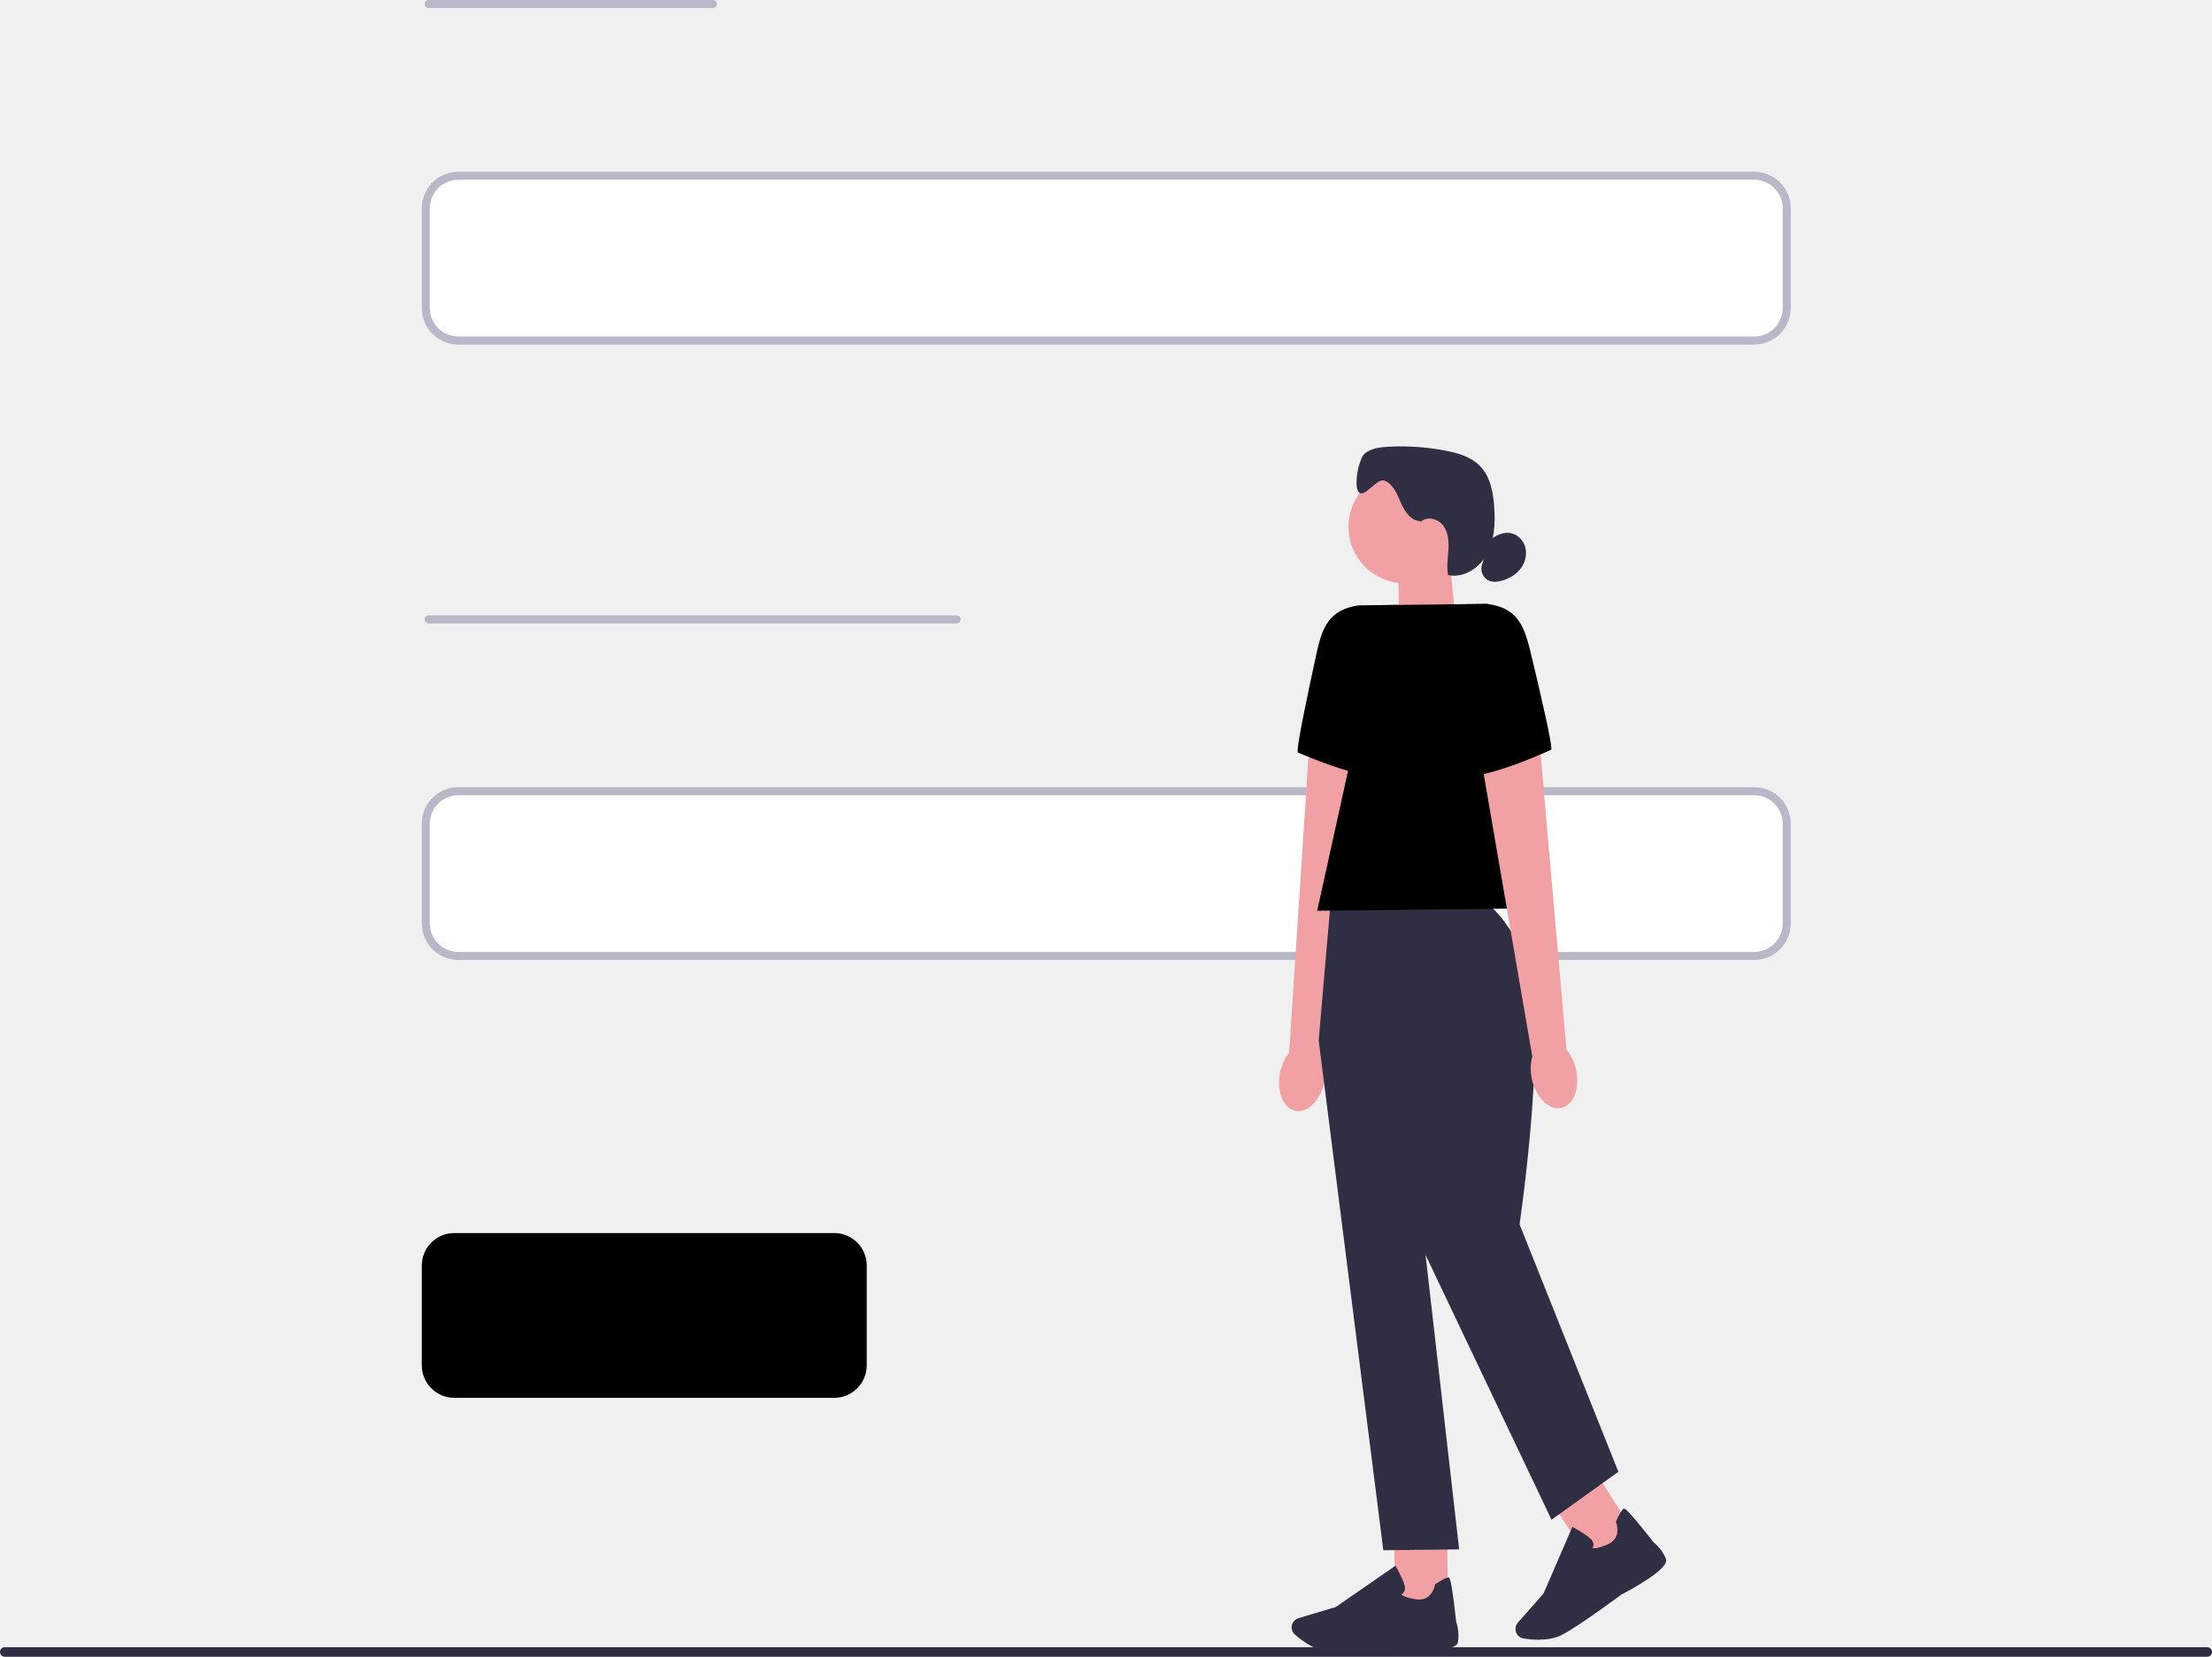
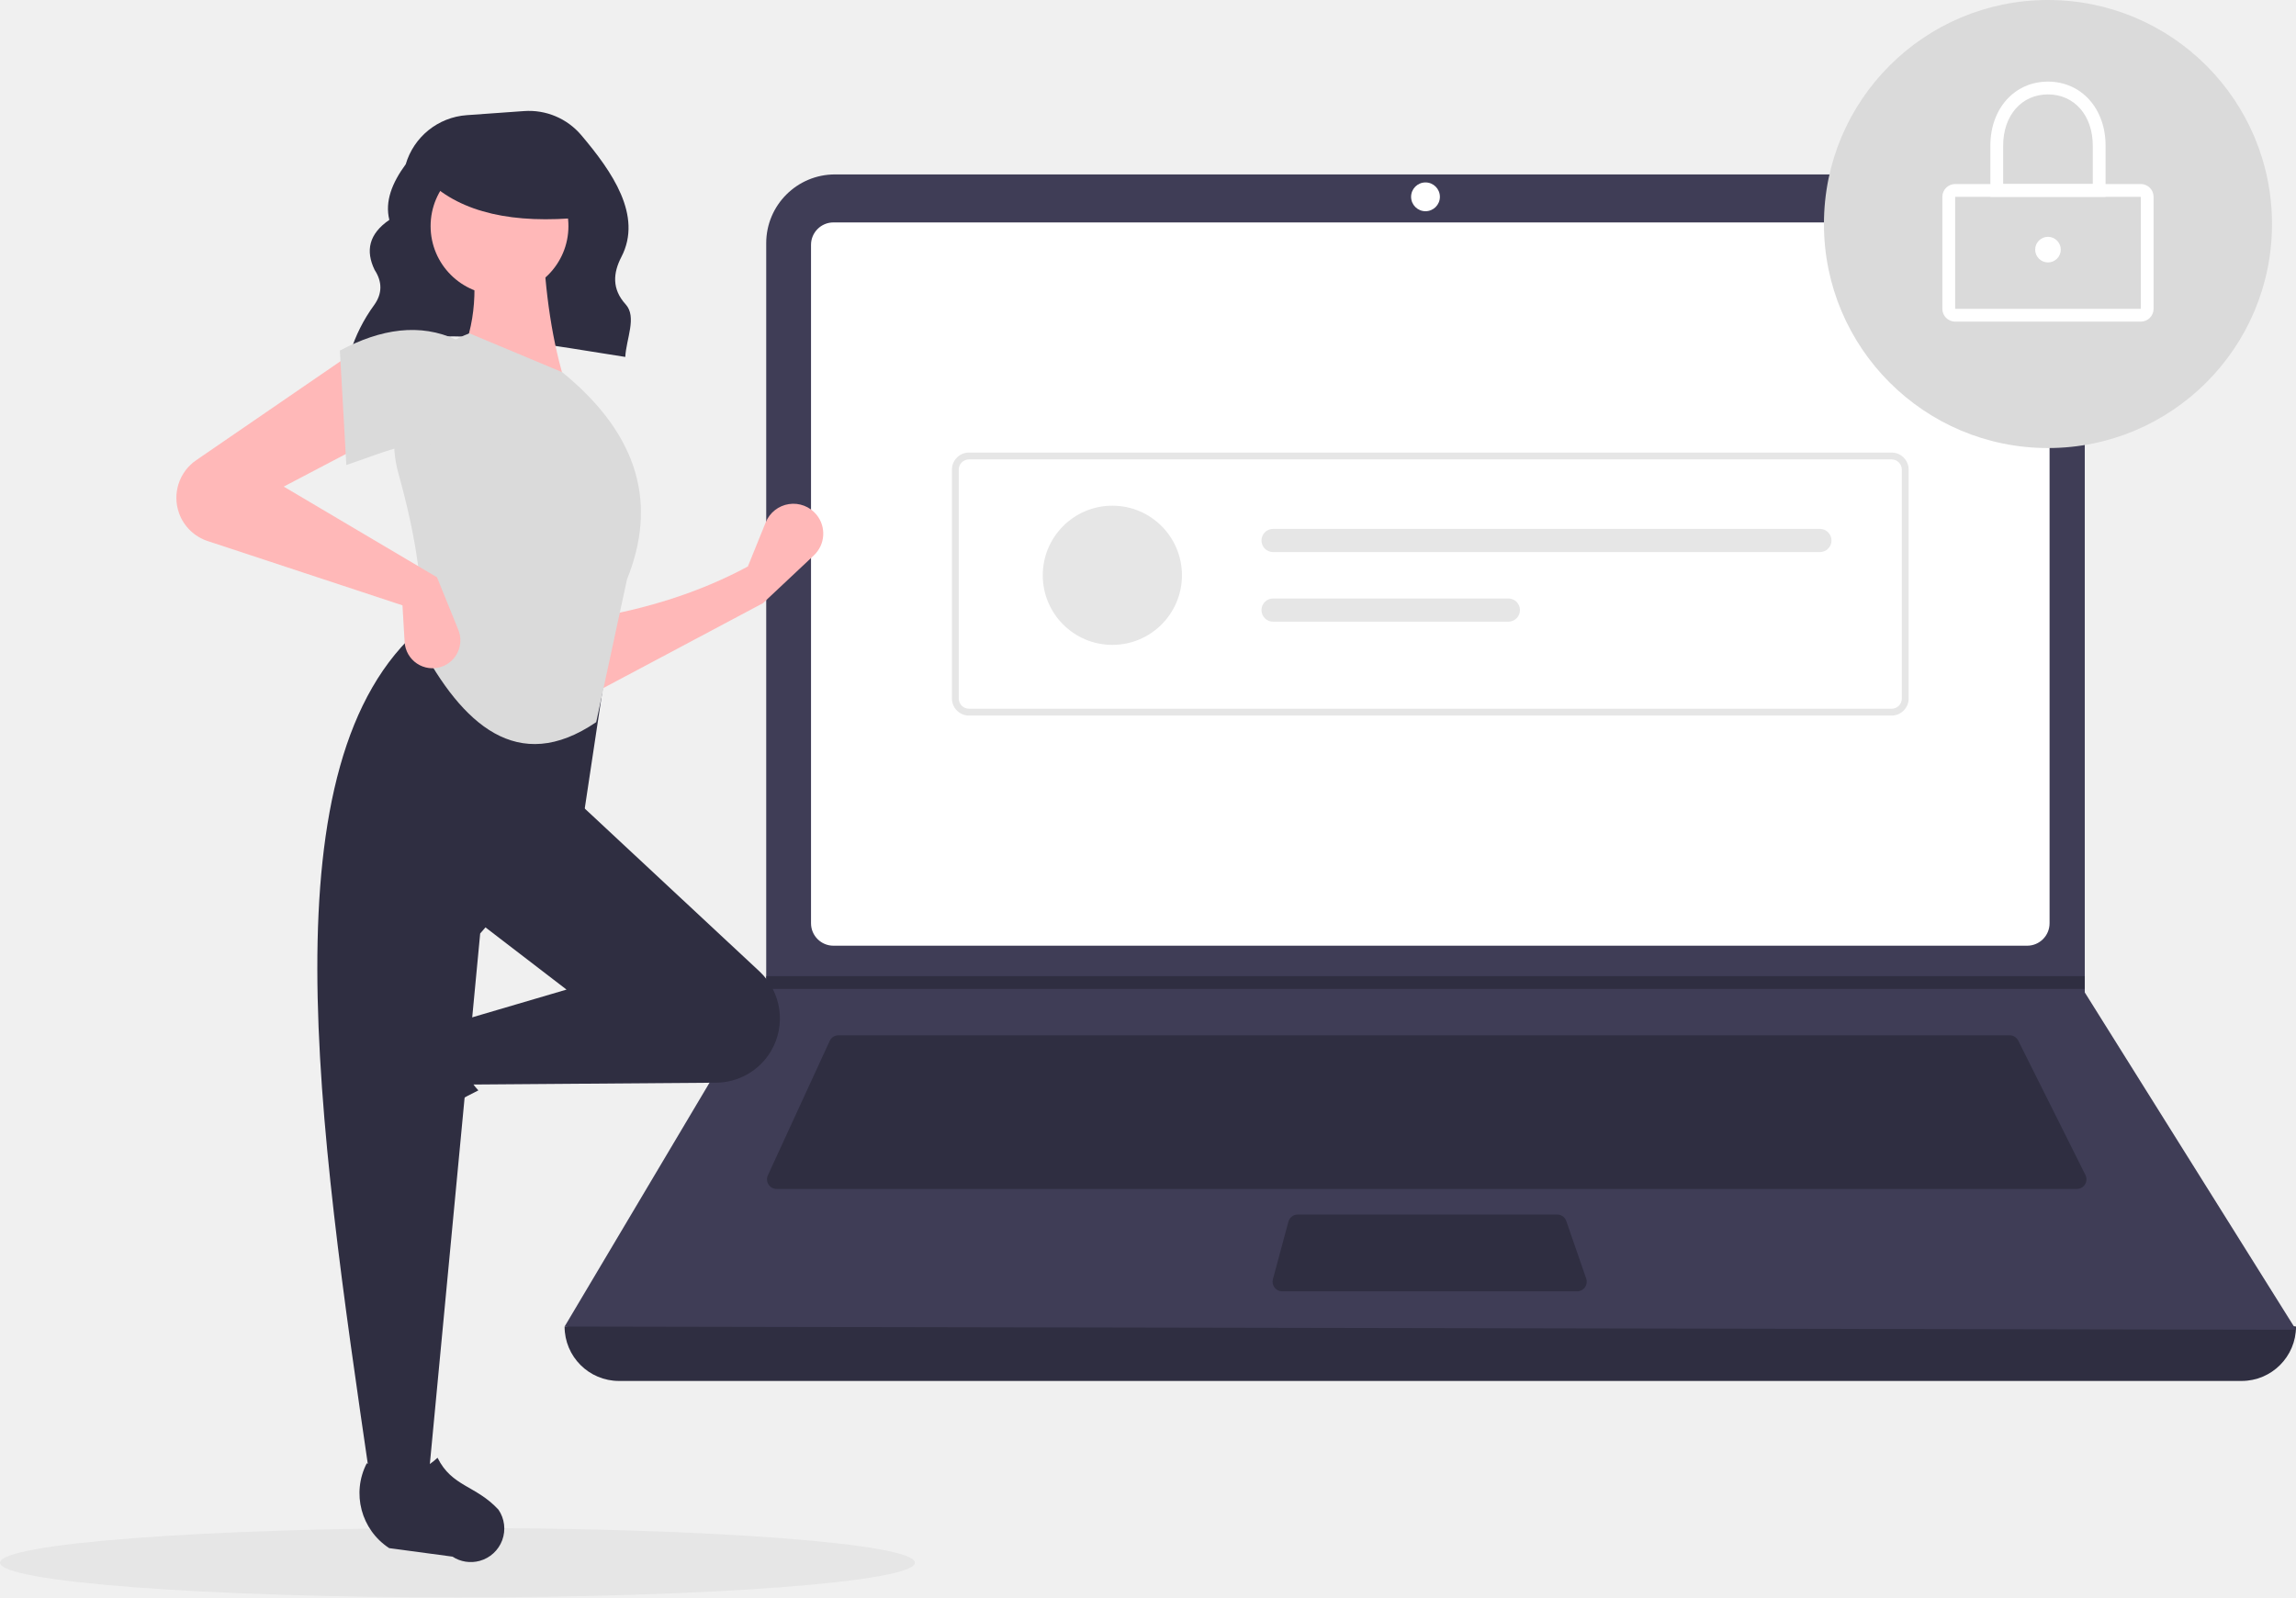
- <svg xmlns="http://www.w3.org/2000/svg" width="550.6" height="412.445" viewBox="0 0 550.6 412.445" role="img" artist="Katerina Limpitsouni" source="https://undraw.co/">
-   <path d="m550.6,411.255c0,.66-.53,1.19-1.19,1.19H1.19c-.66,0-1.19-.53-1.19-1.19s.53-1.19,1.19-1.19h548.22c.66,0,1.19.53,1.19,1.19Z" fill="#2e2e43" stroke-width="0" />
-   <path d="m436.659,84.784H114.076c-4.459,0-8.086-3.627-8.086-8.086v-24.853c0-4.459,3.627-8.086,8.086-8.086h322.583c4.459,0,8.086,3.627,8.086,8.086v24.853c0,4.459-3.627,8.086-8.086,8.086Z" fill="#fff" stroke="#bab7c9" stroke-linecap="round" stroke-linejoin="round" stroke-width="2" />
-   <path d="m436.659,237.99H114.076c-4.459,0-8.086-3.627-8.086-8.086v-24.853c0-4.459,3.627-8.086,8.086-8.086h322.583c4.459,0,8.086,3.627,8.086,8.086v24.853c0,4.459-3.627,8.086-8.086,8.086Z" fill="#fff" stroke="#bab7c9" stroke-linecap="round" stroke-linejoin="round" stroke-width="2" />
-   <path d="m207.659,347.99h-94.583c-4.459,0-8.086-3.627-8.086-8.086v-24.853c0-4.459,3.627-8.086,8.086-8.086h94.583c4.459,0,8.086,3.627,8.086,8.086v24.853c0,4.459-3.627,8.086-8.086,8.086Z" fill="#000000" stroke-width="0" />
-   <line x1="106.698" y1="1" x2="177.448" y2="1" fill="none" stroke="#bab7c9" stroke-linecap="round" stroke-linejoin="round" stroke-width="2" />
-   <line x1="106.698" y1="154.206" x2="238.123" y2="154.206" fill="none" stroke="#bab7c9" stroke-linecap="round" stroke-linejoin="round" stroke-width="2" />
-   <rect x="390.511" y="369.323" width="13.204" height="18.73" transform="translate(-141.4433 273.5202) rotate(-32.59)" fill="#f1a1a4" stroke-width="0" />
-   <polygon points="362.348 155.102 348.294 159.901 348.073 139.608 360.863 139.465 362.348 155.102" fill="#f1a1a4" stroke-width="0" />
-   <circle cx="349.714" cy="131.157" r="14.054" fill="#f1a1a4" stroke-width="0" />
-   <path d="m353.56,129.724c-2.348-.045-3.924-2.4-4.864-4.566-.94-2.153-1.907-4.644-4.092-5.519-1.79-.713-4.877,4.267-6.304,2.97-1.485-1.355-.13-8.438,1.42-9.715s3.677-1.55,5.675-1.673c4.897-.279,9.819.058,14.631,1.012,2.97.584,6.044,1.485,8.204,3.606,2.743,2.691,3.483,6.79,3.716,10.623.246,3.924.058,8.036-1.809,11.499-1.874,3.457-5.837,6.032-9.683,5.201-.409-2.082-.045-4.216.084-6.343.13-2.114-.058-4.397-1.368-6.07s-4.073-2.309-5.558-.798" fill="#2f2e43" stroke-width="0" />
-   <path d="m370.902,134.4c1.394-1.044,3.061-1.926,4.793-1.732,1.874.201,3.47,1.732,3.969,3.548s-.019,3.826-1.154,5.331-2.841,2.503-4.657,3.016c-1.051.298-2.199.422-3.21,0-1.485-.623-2.302-2.497-1.738-4.008" fill="#2f2e43" stroke-width="0" />
-   <path id="uuid-31bdf68e-d938-48b7-86ad-7ba8e8b265d3-91-89-41-164" d="m318.603,267.171c-.882,4.624.876,8.827,3.937,9.378,3.055.551,6.252-2.756,7.141-7.38.383-1.842.298-3.749-.246-5.558l10.811-72.482-14.566-2.568-4.793,73.52c-1.174,1.505-1.959,3.249-2.283,5.111h0v-.019h-0Z" fill="#f1a1a4" stroke-width="0" />
-   <path d="m348.034,150.588l-9.923.11c-7.004,1.135-8.866,4.903-10.377,11.83-2.315,10.565-5.273,24.645-4.65,24.839.992.324,17.965,8.081,26.558,6.161l-1.602-42.94h-.006Z" fill="#000000" stroke-width="0" />
-   <rect x="347.122" y="381.034" width="13.204" height="18.73" transform="translate(-4.33864 3.97541) rotate(-.64)" fill="#f1a1a4" stroke-width="0" />
-   <path d="m334.46,411.324c-1.394.019-2.62,0-3.554-.078-3.515-.279-6.881-2.834-8.587-4.326-.765-.668-1.018-1.758-.636-2.691h0c.272-.668.83-1.18,1.531-1.394l9.242-2.75,14.897-10.292.169.298c.065.11,1.569,2.75,2.082,4.54.195.681.156,1.245-.13,1.686-.195.305-.467.486-.687.597.272.279,1.128.85,3.762,1.239,3.826.571,4.598-3.411,4.624-3.58l.026-.136.11-.078c1.809-1.2,2.918-1.738,3.308-1.628.246.065.642.188,1.848,10.98.11.337.901,2.815.409,5.201-.532,2.594-11.849,1.822-14.106,1.647-.065.006-8.522.707-14.32.765h.019-.006v0Z" fill="#2f2e43" stroke-width="0" />
-   <path d="m383.212,408.211c-1.55.019-2.977-.156-3.995-.324-.999-.169-1.79-.953-1.959-1.952h0c-.13-.72.084-1.44.558-1.985l6.382-7.225,7.186-16.616.305.162c.11.058,2.782,1.505,4.17,2.75.525.473.791.973.791,1.505,0,.363-.136.662-.272.863.383.091,1.407.117,3.846-.94,3.548-1.544,2.095-5.331,2.03-5.48l-.052-.13.058-.117c.901-1.972,1.563-3.022,1.946-3.139.246-.065.642-.188,7.38,8.334.272.227,2.257,1.907,3.1,4.19.914,2.484-9.08,7.815-11.103,8.859-.058.052-10.507,7.815-14.8,10.04-1.706.882-3.736,1.174-5.584,1.187l.019.019h-.006v0Z" fill="#2f2e43" stroke-width="0" />
-   <path d="m368.178,224.185l-36.967.409-2.97,34.425,16.09,126.908,18.873-.214-8.36-73.305,31.351,65.925,16.642-11.933-24.593-61.599s7.945-53.985,1.083-67.332c-6.855-13.347-11.142-13.302-11.142-13.302v.019h-.006v0Z" fill="#2f2e43" stroke-width="0" />
-   <polygon points="386.584 226.079 327.871 226.734 344.642 150.633 370.228 150.341 386.584 226.079" fill="#000000" stroke-width="0" />
-   <path id="uuid-0d1d7be6-7e67-43a2-9b15-a4bbed67d7bc-92-90-42-165" d="m392.317,266.354c.986,4.611-.681,8.846-3.723,9.462-3.048.623-6.317-2.614-7.296-7.225-.422-1.835-.383-3.742.117-5.565l-12.426-72.229,14.502-2.893,6.427,73.403c1.206,1.479,2.03,3.21,2.4,5.059h0v-.013Z" fill="#f1a1a4" stroke-width="0" />
-   <path d="m360.311,150.452l9.923-.11c7.024.986,8.969,4.708,10.643,11.603,2.549,10.513,5.811,24.515,5.201,24.729-.992.337-17.777,8.47-26.409,6.745l.655-42.966h-.013Z" fill="#000000" stroke-width="0" />
+ <svg xmlns="http://www.w3.org/2000/svg" width="793" height="551.732" viewBox="0 0 793 551.732" role="img" artist="Katerina Limpitsouni" source="https://undraw.co/">
+   <ellipse cx="158" cy="539.732" rx="158" ry="12" fill="#e6e6e6" />
+   <path d="M324.272,296.554c27.497-11.695,61.744-4.285,95.191.858.311-6.228,4.084-13.808.132-18.153-4.801-5.279-4.359-10.825-1.47-16.404,7.388-14.265-3.197-29.444-13.884-42.065a23.669,23.669,0,0,0-19.755-8.292l-19.797,1.414A23.709,23.709,0,0,0,343.635,230.859v0c-4.727,6.429-7.257,12.841-5.664,19.219-7.081,4.839-8.27,10.68-5.089,17.264,2.698,4.146,2.669,8.182-.123,12.106a55.891,55.891,0,0,0-8.31,16.506Z" transform="translate(-203.5 -174.1342)" fill="#2f2e41" />
+   <path d="M977.709,651.097H417.291A18.791,18.791,0,0,1,398.5,632.306h0q304.727-35.415,598,0h0A18.791,18.791,0,0,1,977.709,651.097Z" transform="translate(-203.5 -174.1342)" fill="#2f2e41" />
+   <path d="M996.5,633.412l-598-1.105,69.306-116.616.332-.553V258.131a23.752,23.752,0,0,1,23.754-23.754H899.792a23.752,23.752,0,0,1,23.754,23.754V516.906Z" transform="translate(-203.5 -174.1342)" fill="#3f3d56" />
+   <path d="M491.35,250.957a7.746,7.746,0,0,0-7.738,7.738V493.031a7.747,7.747,0,0,0,7.738,7.738H903.65a7.747,7.747,0,0,0,7.738-7.738V258.694a7.747,7.747,0,0,0-7.738-7.738Z" transform="translate(-203.5 -174.1342)" fill="#fff" />
+   <path d="M493.078,531.718a3.325,3.325,0,0,0-3.013,1.93l-21.355,46.425a3.316,3.316,0,0,0,3.012,4.702H920.814a3.316,3.316,0,0,0,2.965-4.799L900.567,533.551a3.299,3.299,0,0,0-2.965-1.833Z" transform="translate(-203.5 -174.1342)" fill="#2f2e41" />
+   <circle cx="492.342" cy="67.98" r="4.974" fill="#fff" />
+   <path d="M651.7,593.619a3.321,3.321,0,0,0-3.202,2.454l-5.357,19.896a3.316,3.316,0,0,0,3.202,4.179h101.874a3.315,3.315,0,0,0,3.133-4.401l-6.887-19.896a3.318,3.318,0,0,0-3.134-2.231Z" transform="translate(-203.5 -174.1342)" fill="#2f2e41" />
+   <polygon points="720.046 337.135 720.046 341.556 264.306 341.556 264.649 341.004 264.649 337.135 720.046 337.135" fill="#2f2e41" />
+   <circle cx="707.335" cy="77.375" r="77.375" fill="#dadada" />
+   <path d="M942.89,285.223H878.779a4.426,4.426,0,0,1-4.421-4.421V242.114a4.426,4.426,0,0,1,4.421-4.421H942.89a4.426,4.426,0,0,1,4.421,4.421v38.688A4.426,4.426,0,0,1,942.89,285.223Zm-64.111-43.109v38.688h64.114L942.89,242.114Z" transform="translate(-203.5 -174.1342)" fill="#fff" />
+   <path d="M930.731,242.114h-39.793V224.428c0-12.81,8.368-22.107,19.896-22.107s19.896,9.297,19.896,22.107Zm-35.372-4.421h30.95V224.428c0-10.413-6.363-17.686-15.475-17.686s-15.475,7.273-15.475,17.686Z" transform="translate(-203.5 -174.1342)" fill="#fff" />
+   <circle cx="707.335" cy="86.218" r="4.421" fill="#fff" />
+   <path d="M856.82,421.284H538.18a5.908,5.908,0,0,1-5.901-5.901V336.342a5.908,5.908,0,0,1,5.901-5.901H856.82a5.908,5.908,0,0,1,5.901,5.901V415.383A5.908,5.908,0,0,1,856.82,421.284Zm-318.64-88.482a3.544,3.544,0,0,0-3.54,3.54V415.383a3.544,3.544,0,0,0,3.54,3.54H856.82a3.544,3.544,0,0,0,3.54-3.54V336.342a3.544,3.544,0,0,0-3.54-3.54Z" transform="translate(-203.5 -174.1342)" fill="#e6e6e6" />
+   <circle cx="384.19" cy="198.695" r="24.036" fill="#e6e6e6" />
+   <path d="M643.203,356.805a4.006,4.006,0,1,0,0,8.012H832.061a4.006,4.006,0,0,0,0-8.012Z" transform="translate(-203.5 -174.1342)" fill="#e6e6e6" />
+   <path d="M643.203,380.842a4.006,4.006,0,1,0,0,8.012H724.469a4.006,4.006,0,1,0,0-8.012Z" transform="translate(-203.5 -174.1342)" fill="#e6e6e6" />
+   <path d="M467.022,382.462,408.119,413.778l-.746-26.096c19.226-3.209,37.517-8.797,54.429-17.895l6.16-15.22a10.318,10.318,0,0,1,17.536-2.678l0,0a10.318,10.318,0,0,1-.908,14.069Z" transform="translate(-203.5 -174.1342)" fill="#ffb8b8" />
+   <path d="M323.098,563.267v0a11.574,11.574,0,0,1,1.469-9.363l12.939-19.858a22.612,22.612,0,0,1,29.335-7.739h0c-5.438,9.256-4.68,17.377,1.878,24.434a117.631,117.631,0,0,0-27.936,19.045A11.574,11.574,0,0,1,323.098,563.267Z" transform="translate(-203.5 -174.1342)" fill="#2f2e41" />
+   <path d="M469.705,537.303l0,0a22.203,22.203,0,0,1-18.871,10.779l-85.96.651-3.728-21.623,38.026-11.184-32.061-24.605L402.154,450.313l63.65,59.324A22.203,22.203,0,0,1,469.705,537.303Z" transform="translate(-203.5 -174.1342)" fill="#2f2e41" />
+   <path d="M351.453,685.179H331.321c-18.075-123.898-36.474-248.142,17.895-294.515l64.122,10.439L405.136,455.532l-35.789,41.008Z" transform="translate(-203.5 -174.1342)" fill="#2f2e41" />
+   <path d="M369.149,713.246h0a11.574,11.574,0,0,1-9.363-1.469l-21.859-2.938a22.612,22.612,0,0,1-7.741-29.335v0c9.257,5.437,17.377,4.679,24.434-1.879,4.986,10.067,13.201,9.453,21.047,17.935A11.574,11.574,0,0,1,369.149,713.246Z" transform="translate(-203.5 -174.1342)" fill="#2f2e41" />
+   <path d="M399.172,307.902l-37.28-8.947c6.192-12.674,6.702-26.776,3.728-41.754l25.351-.746C391.764,275.08,394.167,292.481,399.172,307.902Z" transform="translate(-203.5 -174.1342)" fill="#ffb8b8" />
+   <path d="M409.418,423.552c-27.139,18.493-46.314.633-60.947-26.923,2.033-16.862-1.259-37.041-7.357-58.966a40.138,40.138,0,0,1,24.506-48.401h0l32.061,13.421c27.224,22.19,32.582,46.227,22.368,71.578Z" transform="translate(-203.5 -174.1342)" fill="#dadada" />
+   <path d="M331.321,326.542,301.497,342.2l52.938,31.316,7.366,18.17a9.637,9.637,0,0,1-5.789,12.731h0a9.637,9.637,0,0,1-12.762-8.544l-.745-12.663-67.284-22.204a15.733,15.733,0,0,1-9.873-9.611v0a15.733,15.733,0,0,1,5.903-18.303l54.105-37.118Z" transform="translate(-203.5 -174.1342)" fill="#ffb8b8" />
+   <path d="M361.146,329.524c-12.439-5.451-23.749.47-38.026,5.219l-2.237-39.517c14.176-7.556,27.692-9.593,40.263-3.728Z" transform="translate(-203.5 -174.1342)" fill="#dadada" />
+   <circle cx="172.525" cy="78.093" r="23.802" fill="#ffb8b8" />
+   <path d="M404.5,249.224c-23.566,2.308-41.523-1.546-53-12.52v-8.838h51Z" transform="translate(-203.5 -174.1342)" fill="#2f2e41" />
</svg>
